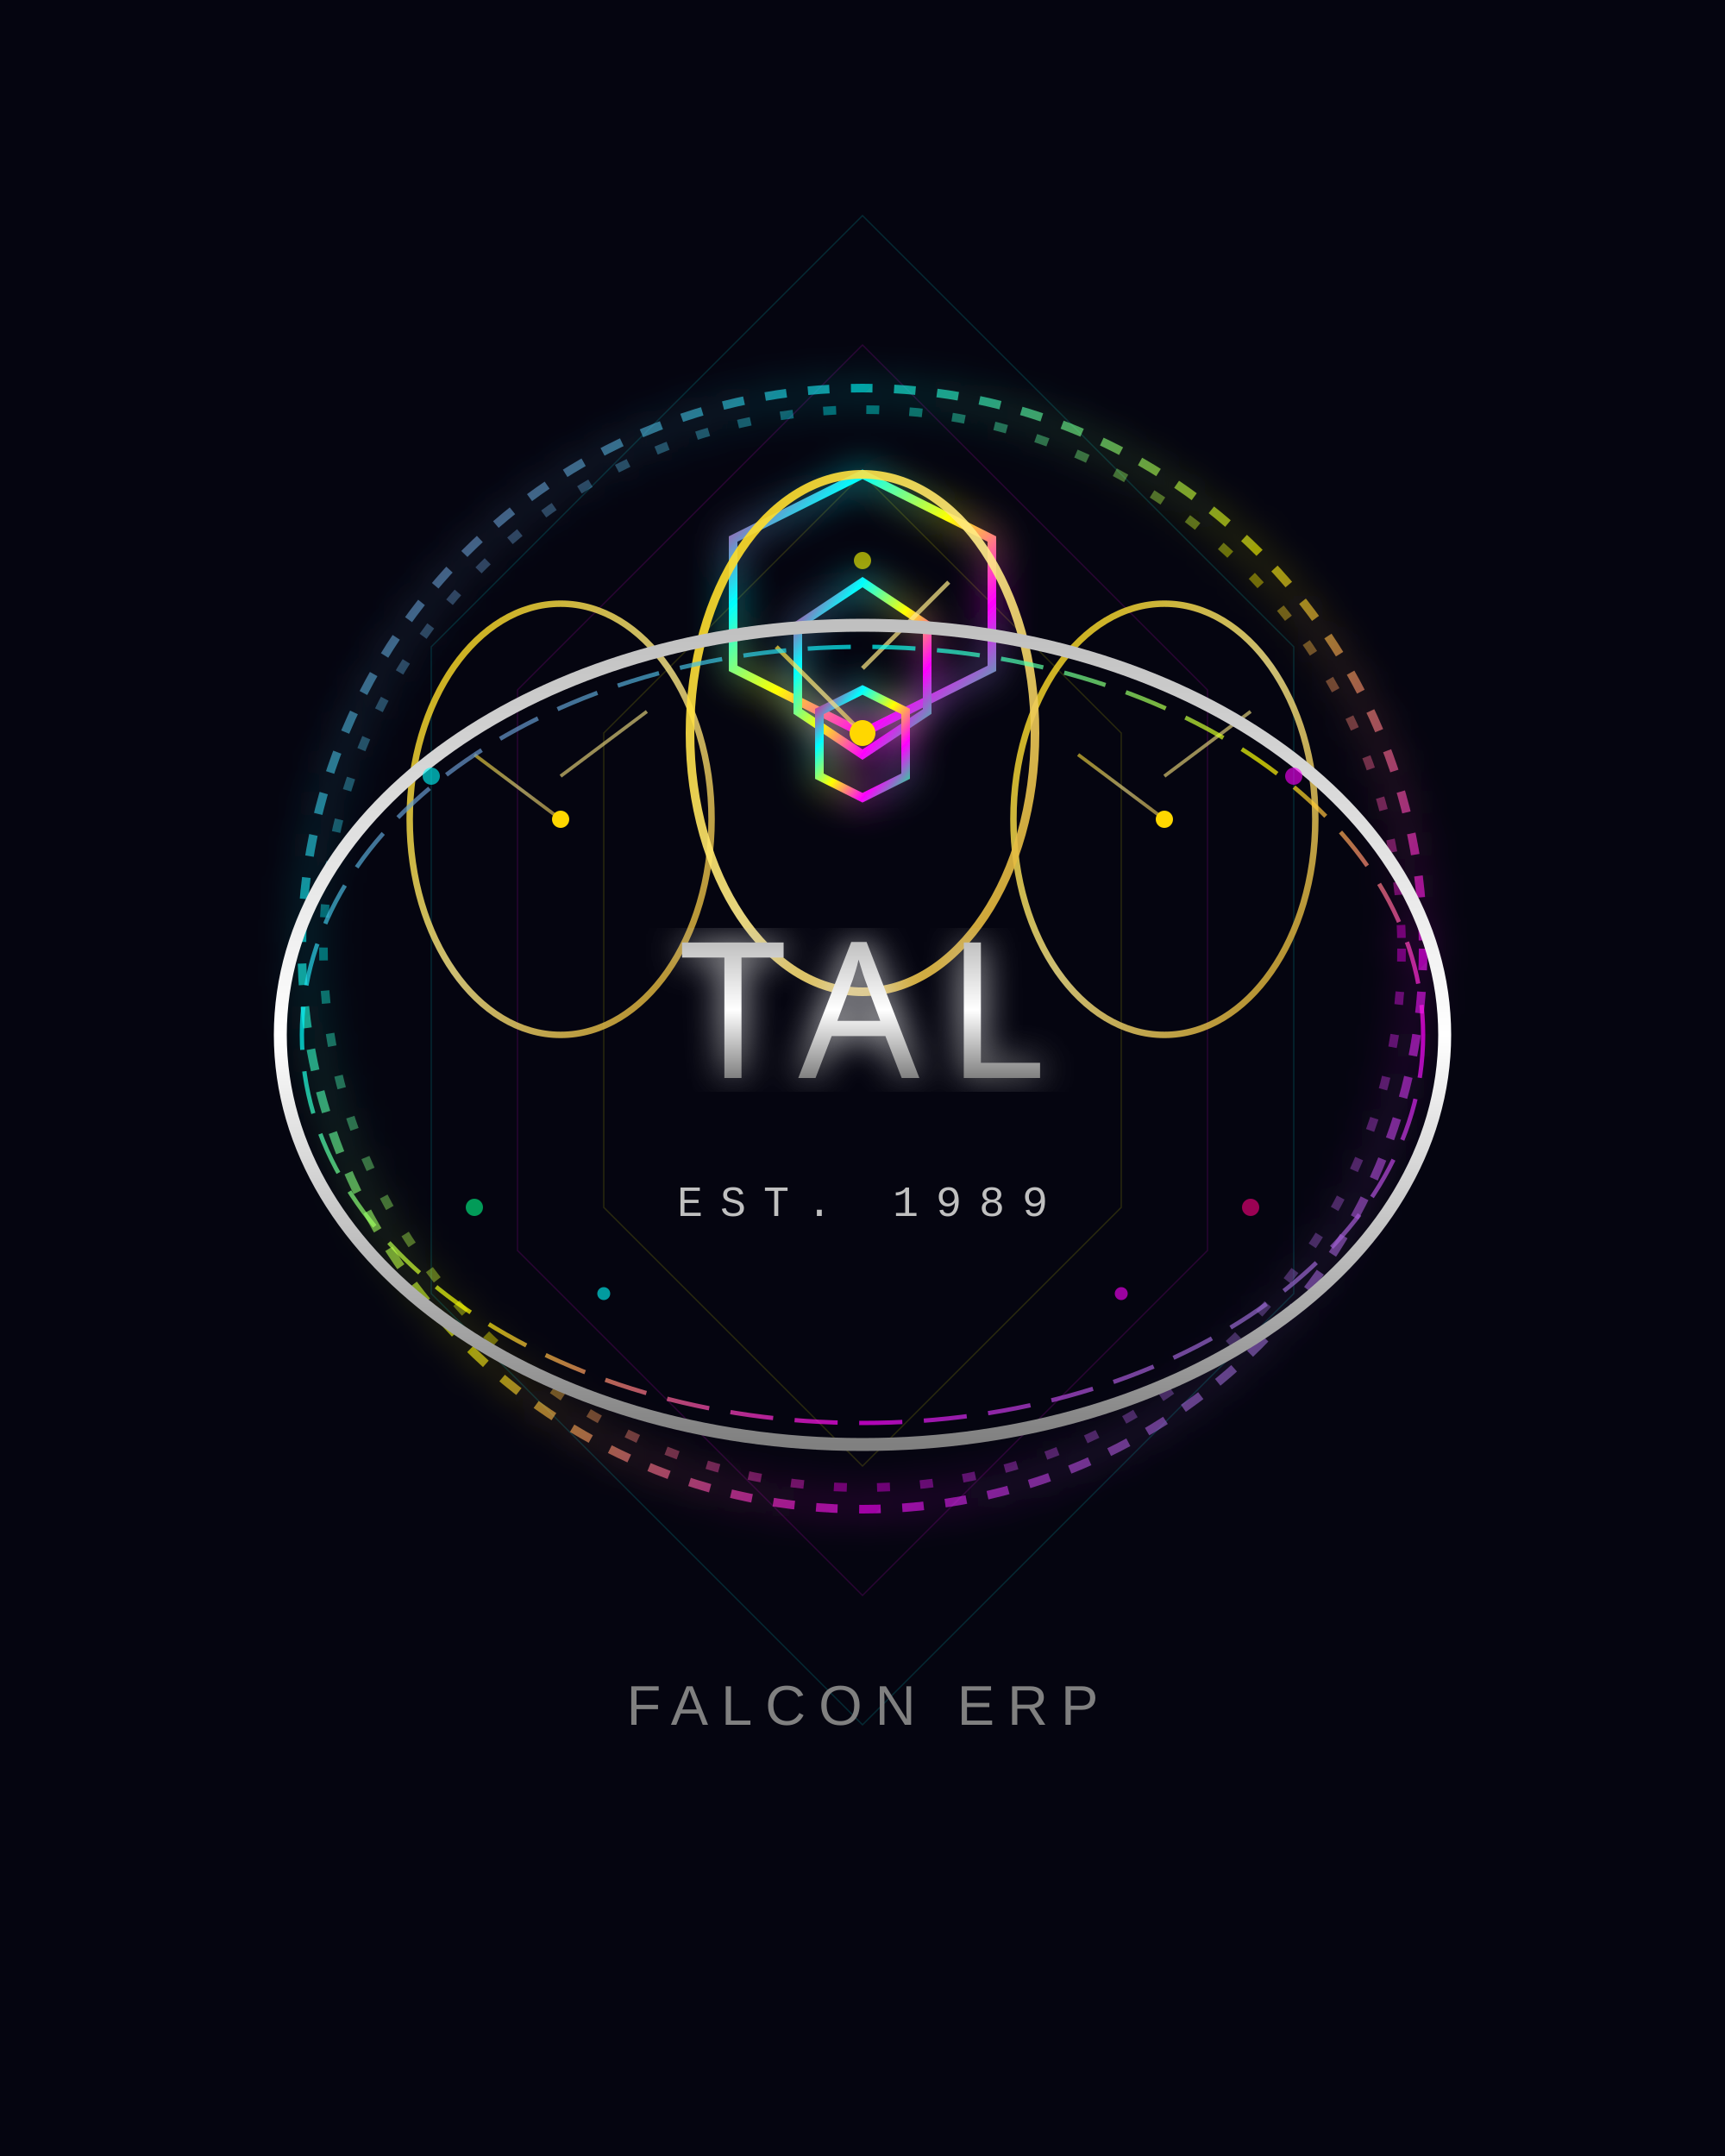
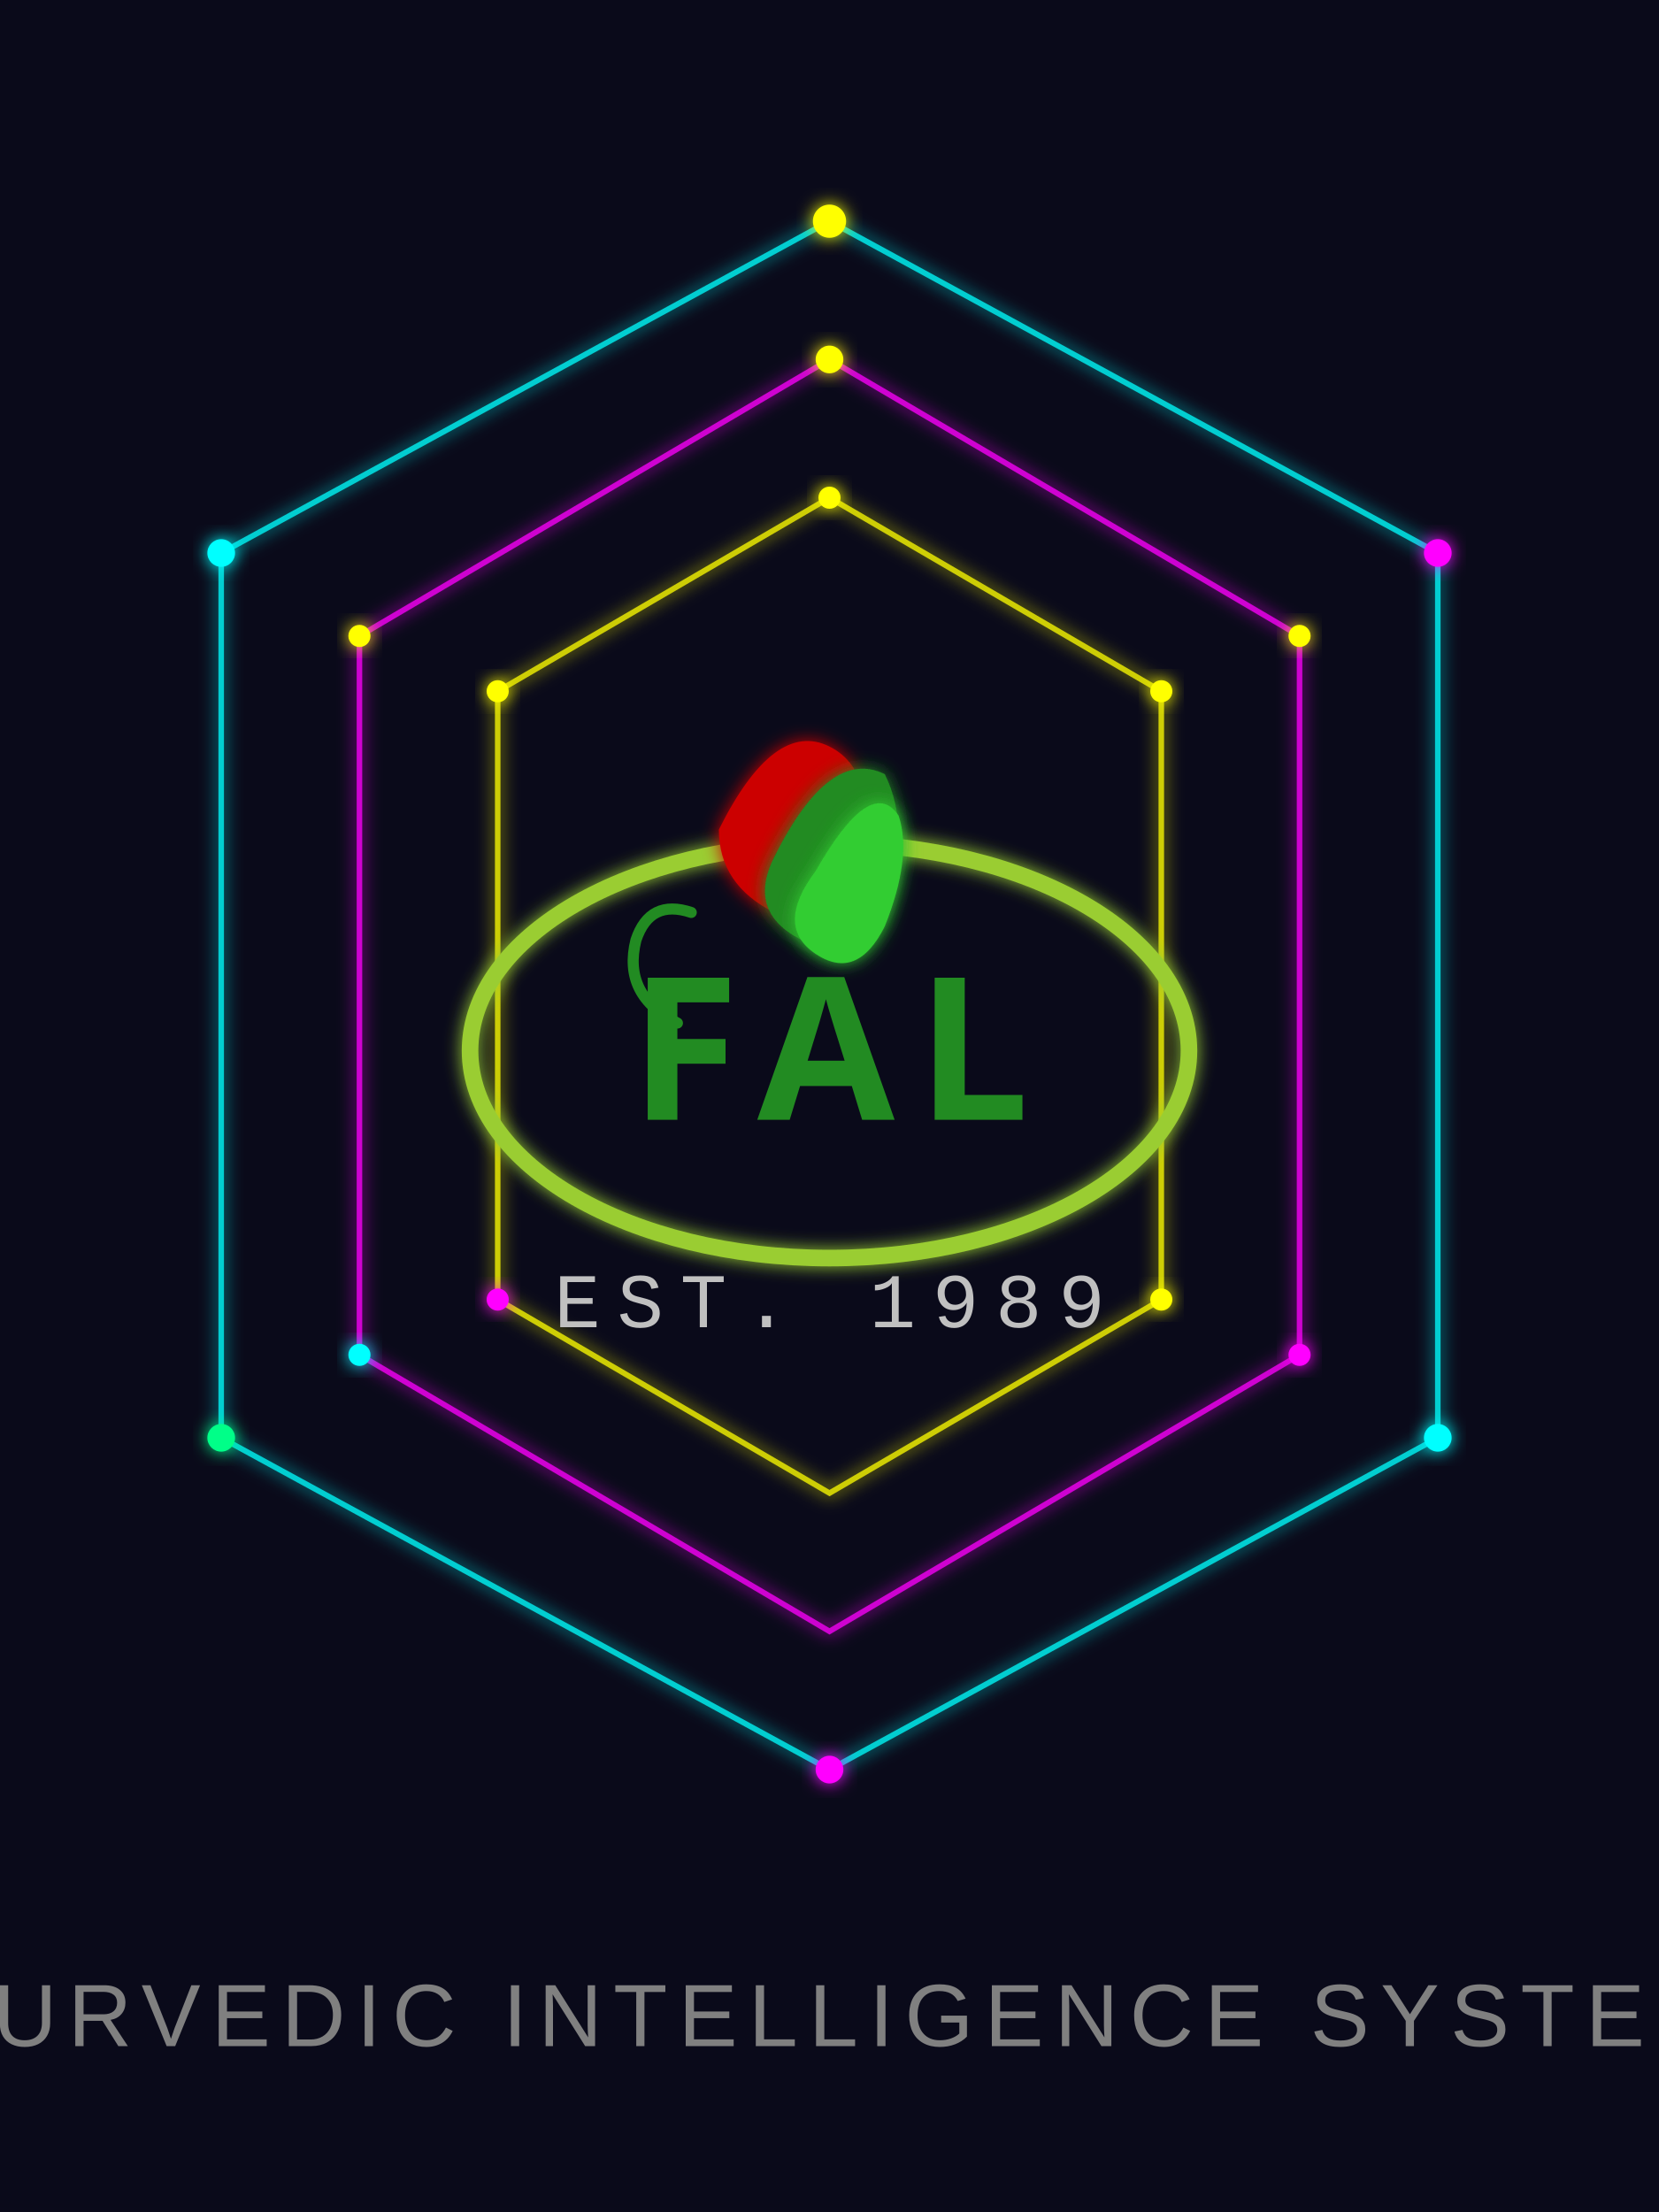
- <svg xmlns="http://www.w3.org/2000/svg" viewBox="0 0 400 500" width="400" height="500">
+ <svg xmlns="http://www.w3.org/2000/svg" viewBox="0 0 600 800" width="600" height="800">
  <defs>
-     <linearGradient id="holo1" x1="0%" y1="0%" x2="100%" y2="100%">
-       <stop offset="0%" style="stop-color:#ff0080" />
-       <stop offset="25%" style="stop-color:#00ffff" />
-       <stop offset="50%" style="stop-color:#ffff00" />
-       <stop offset="75%" style="stop-color:#ff00ff" />
-       <stop offset="100%" style="stop-color:#00ff88" />
-     </linearGradient>
-     <linearGradient id="chrome" x1="0%" y1="0%" x2="0%" y2="100%">
-       <stop offset="0%" style="stop-color:#c0c0c0" />
-       <stop offset="50%" style="stop-color:#ffffff" />
-       <stop offset="100%" style="stop-color:#808080" />
-     </linearGradient>
-     <linearGradient id="goldLeaf" x1="0%" y1="0%" x2="100%" y2="100%">
-       <stop offset="0%" style="stop-color:#ffd700" />
-       <stop offset="50%" style="stop-color:#ffec8b" />
-       <stop offset="100%" style="stop-color:#daa520" />
-     </linearGradient>
-     <filter id="glow2">
-       <feGaussianBlur stdDeviation="4" />
+     <filter id="glow" x="-50%" y="-50%" width="200%" height="200%">
+       <feGaussianBlur stdDeviation="3" result="coloredBlur" />
      <feMerge>
-         <feMergeNode />
+         <feMergeNode in="coloredBlur" />
        <feMergeNode in="SourceGraphic" />
      </feMerge>
    </filter>
  </defs>
-   <rect width="400" height="500" fill="#050510" />
-   <g opacity="0.15" stroke="#ff00ff" stroke-width="0.3" fill="none">
-     <path d="M200 50 L100 150 L100 300 L200 400 L300 300 L300 150 Z" stroke="#00ffff" />
-     <path d="M200 80 L120 160 L120 290 L200 370 L280 290 L280 160 Z" stroke="#ff00ff" />
-     <path d="M200 110 L140 170 L140 280 L200 340 L260 280 L260 170 Z" stroke="#ffff00" />
+   <rect width="600" height="800" fill="#0a0a1a" />
+   <polygon points="300,80 520,200 520,520 300,640 80,520 80,200" fill="none" stroke="#00ffff" stroke-width="2" opacity="0.8" filter="url(#glow)" />
+   <polygon points="300,130 470,230 470,490 300,590 130,490 130,230" fill="none" stroke="#ff00ff" stroke-width="2" opacity="0.8" filter="url(#glow)" />
+   <polygon points="300,180 420,250 420,470 300,540 180,470 180,250" fill="none" stroke="#ffff00" stroke-width="2" opacity="0.8" filter="url(#glow)" />
+   <circle cx="300" cy="80" r="6" fill="#ffff00" filter="url(#glow)" />
+   <circle cx="520" cy="200" r="5" fill="#ff00ff" filter="url(#glow)" />
+   <circle cx="520" cy="520" r="5" fill="#00ffff" filter="url(#glow)" />
+   <circle cx="300" cy="640" r="5" fill="#ff00ff" filter="url(#glow)" />
+   <circle cx="80" cy="520" r="5" fill="#00ff88" filter="url(#glow)" />
+   <circle cx="80" cy="200" r="5" fill="#00ffff" filter="url(#glow)" />
+   <circle cx="300" cy="130" r="5" fill="#ffff00" filter="url(#glow)" />
+   <circle cx="470" cy="230" r="4" fill="#ffff00" filter="url(#glow)" />
+   <circle cx="470" cy="490" r="4" fill="#ff00ff" filter="url(#glow)" />
+   <circle cx="130" cy="490" r="4" fill="#00ffff" filter="url(#glow)" />
+   <circle cx="130" cy="230" r="4" fill="#ffff00" filter="url(#glow)" />
+   <circle cx="300" cy="180" r="4" fill="#ffff00" filter="url(#glow)" />
+   <circle cx="420" cy="250" r="4" fill="#ffff00" filter="url(#glow)" />
+   <circle cx="420" cy="470" r="4" fill="#ffff00" filter="url(#glow)" />
+   <circle cx="180" cy="470" r="4" fill="#ff00ff" filter="url(#glow)" />
+   <circle cx="180" cy="250" r="4" fill="#ffff00" filter="url(#glow)" />
+   <g transform="translate(300, 360)">
+     <ellipse cx="0" cy="20" rx="130" ry="75" fill="none" stroke="#9acd32" stroke-width="6" filter="url(#glow)" />
+     <path d="M-40,-60 Q-20,-100 0,-90 Q20,-80 10,-40 Q0,-20 -20,-30 Q-40,-40 -40,-60" fill="#cc0000" filter="url(#glow)" />
+     <path d="M-20,-50 Q0,-90 20,-80 Q30,-60 20,-30 Q10,-10 -10,-20 Q-30,-30 -20,-50" fill="#228b22" filter="url(#glow)" />
+     <path d="M-5,-45 Q15,-80 25,-65 Q30,-50 20,-25 Q10,-5 -5,-15 Q-20,-25 -5,-45" fill="#32cd32" filter="url(#glow)" />
+     <text x="0" y="45" font-family="Arial Black, sans-serif" font-size="72" fill="#228b22" text-anchor="middle" letter-spacing="8" font-weight="900">FAL</text>
+     <path d="M-55,10 Q-75,0 -70,-20 Q-65,-35 -50,-30" fill="none" stroke="#228b22" stroke-width="4" stroke-linecap="round" />
  </g>
-   <g transform="translate(200, 220)">
-     <g stroke="url(#holo1)" stroke-width="2" fill="none" filter="url(#glow2)">
-       <path d="M0 -110 L30 -95 L30 -65 L0 -50 L-30 -65 L-30 -95 Z" />
-       <path d="M0 -85 L15 -75 L15 -55 L0 -45 L-15 -55 L-15 -75 Z" />
-       <path d="M0 -60 L10 -55 L10 -40 L0 -35 L-10 -40 L-10 -55 Z" />
-       <circle cx="0" cy="0" r="130" stroke-dasharray="5,5" opacity="0.6" />
-       <circle cx="0" cy="0" r="125" stroke-dasharray="3,7" opacity="0.4" />
-     </g>
-     <g>
-       <ellipse cx="-70" cy="-30" rx="35" ry="50" fill="none" stroke="url(#goldLeaf)" stroke-width="1.5" opacity="0.8" />
-       <path d="M-70 -10 L-70 -70" stroke="url(#goldLeaf)" stroke-width="1" />
-       <path d="M-70 -30 L-90 -45 M-70 -40 L-50 -55" stroke="url(#goldLeaf)" stroke-width="0.8" opacity="0.6" />
-       <circle cx="-70" cy="-30" r="2" fill="#ffd700" />
-       <ellipse cx="70" cy="-30" rx="35" ry="50" fill="none" stroke="url(#goldLeaf)" stroke-width="1.5" opacity="0.8" />
-       <path d="M70 -10 L70 -70" stroke="url(#goldLeaf)" stroke-width="1" />
-       <path d="M70 -30 L50 -45 M70 -40 L90 -55" stroke="url(#goldLeaf)" stroke-width="0.8" opacity="0.6" />
-       <circle cx="70" cy="-30" r="2" fill="#ffd700" />
-       <ellipse cx="0" cy="-50" rx="40" ry="60" fill="none" stroke="url(#goldLeaf)" stroke-width="2" opacity="0.9" />
-       <path d="M0 -20 L0 -100" stroke="url(#goldLeaf)" stroke-width="1.5" />
-       <path d="M0 -50 L-20 -70 M0 -65 L20 -85" stroke="url(#goldLeaf)" stroke-width="1" opacity="0.7" />
-       <circle cx="0" cy="-50" r="3" fill="#ffd700" />
-     </g>
-     <ellipse cx="0" cy="20" rx="135" ry="95" fill="none" stroke="url(#chrome)" stroke-width="3" />
-     <ellipse cx="0" cy="20" rx="130" ry="90" fill="none" stroke="url(#holo1)" stroke-width="1" stroke-dasharray="10,5" opacity="0.7" />
-     <g opacity="0.6">
-       <circle cx="-100" cy="-40" r="2" fill="#00ffff" />
-       <circle cx="100" cy="-40" r="2" fill="#ff00ff" />
-       <circle cx="0" cy="-90" r="2" fill="#ffff00" />
-       <circle cx="-90" cy="60" r="2" fill="#00ff88" />
-       <circle cx="90" cy="60" r="2" fill="#ff0080" />
-       <circle cx="-60" cy="80" r="1.5" fill="#00ffff" />
-       <circle cx="60" cy="80" r="1.5" fill="#ff00ff" />
-     </g>
-     <text x="0" y="30" font-family="Arial Black, sans-serif" font-size="44" fill="url(#chrome)" text-anchor="middle" letter-spacing="6" filter="url(#glow2)">TAL</text>
-     <line x1="-55" y1="42" x2="55" y2="42" stroke="url(#holo1)" stroke-width="2" />
-     <text x="0" y="62" font-family="Courier New, monospace" font-size="10" fill="#c0c0c0" text-anchor="middle" letter-spacing="4">EST. 1989</text>
-   </g>
-   <text x="200" y="400" font-family="Arial, sans-serif" font-size="13" fill="#808080" text-anchor="middle" letter-spacing="3">FALCON ERP</text>
+   <text x="300" y="480" font-family="Courier New, monospace" font-size="28" fill="#c0c0c0" text-anchor="middle" letter-spacing="6">EST. 1989</text>
+   <text x="300" y="740" font-family="Arial, sans-serif" font-size="32" fill="#808080" text-anchor="middle" letter-spacing="4">AYURVEDIC INTELLIGENCE SYSTEMS</text>
</svg>
